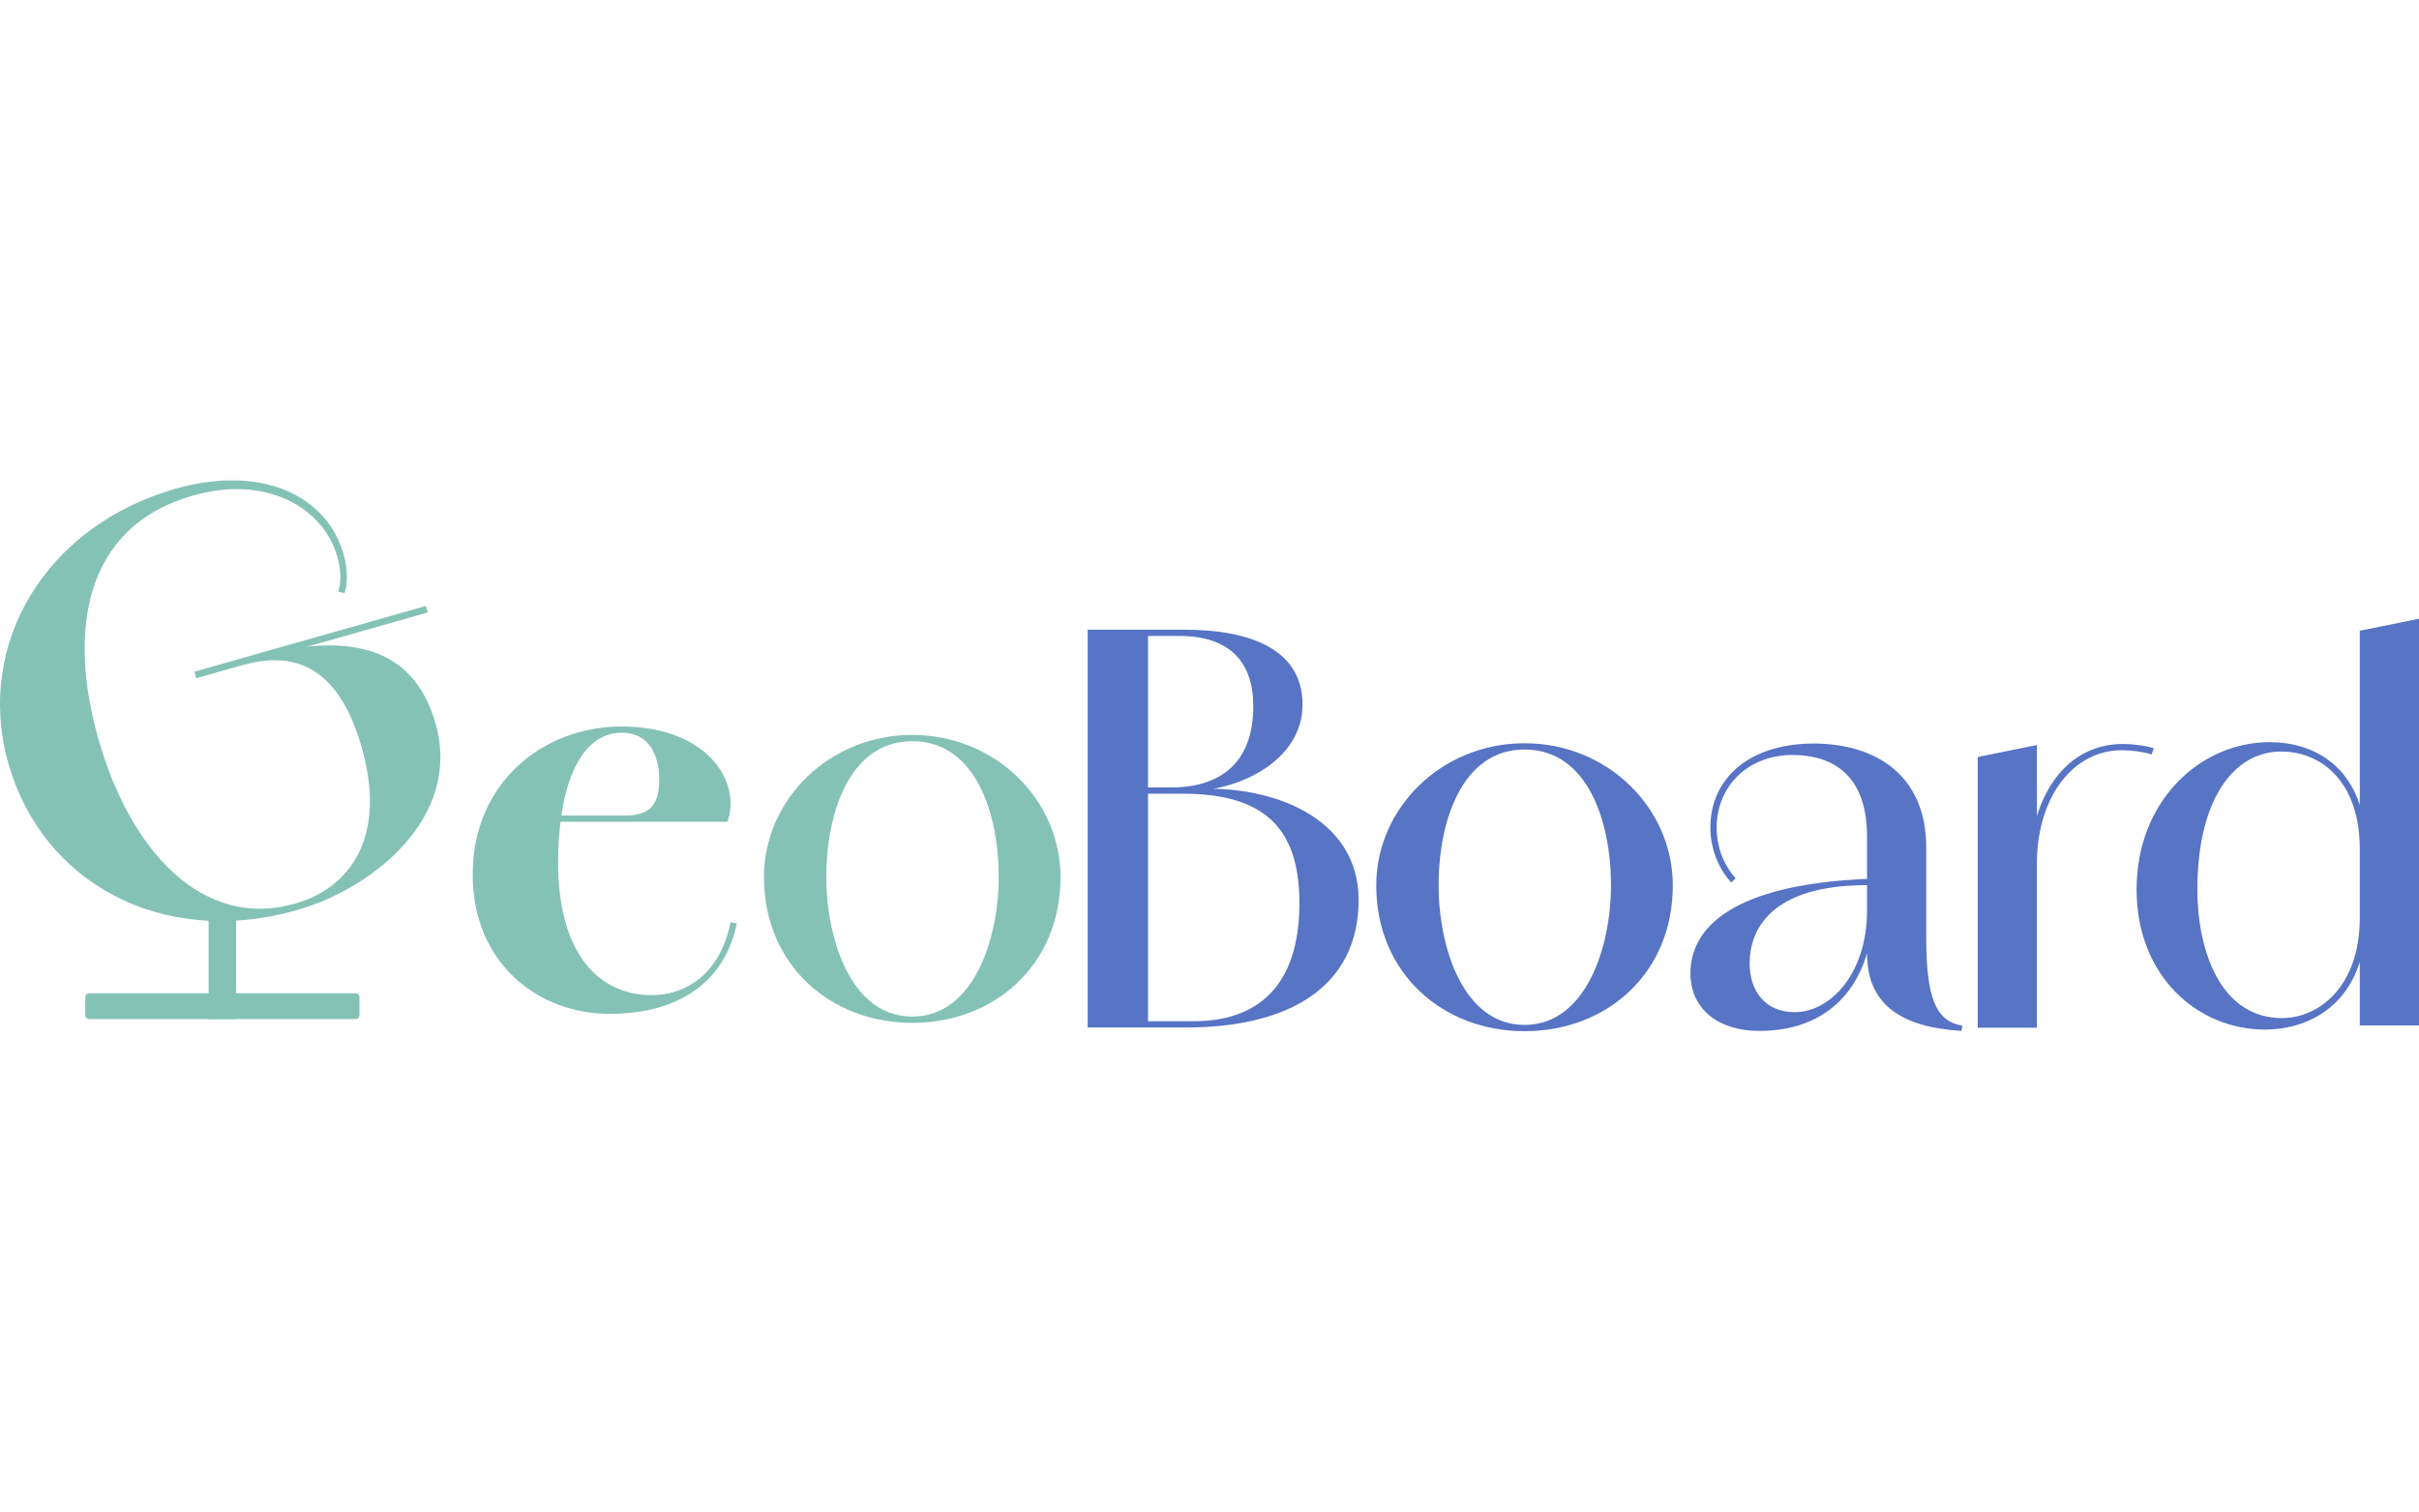
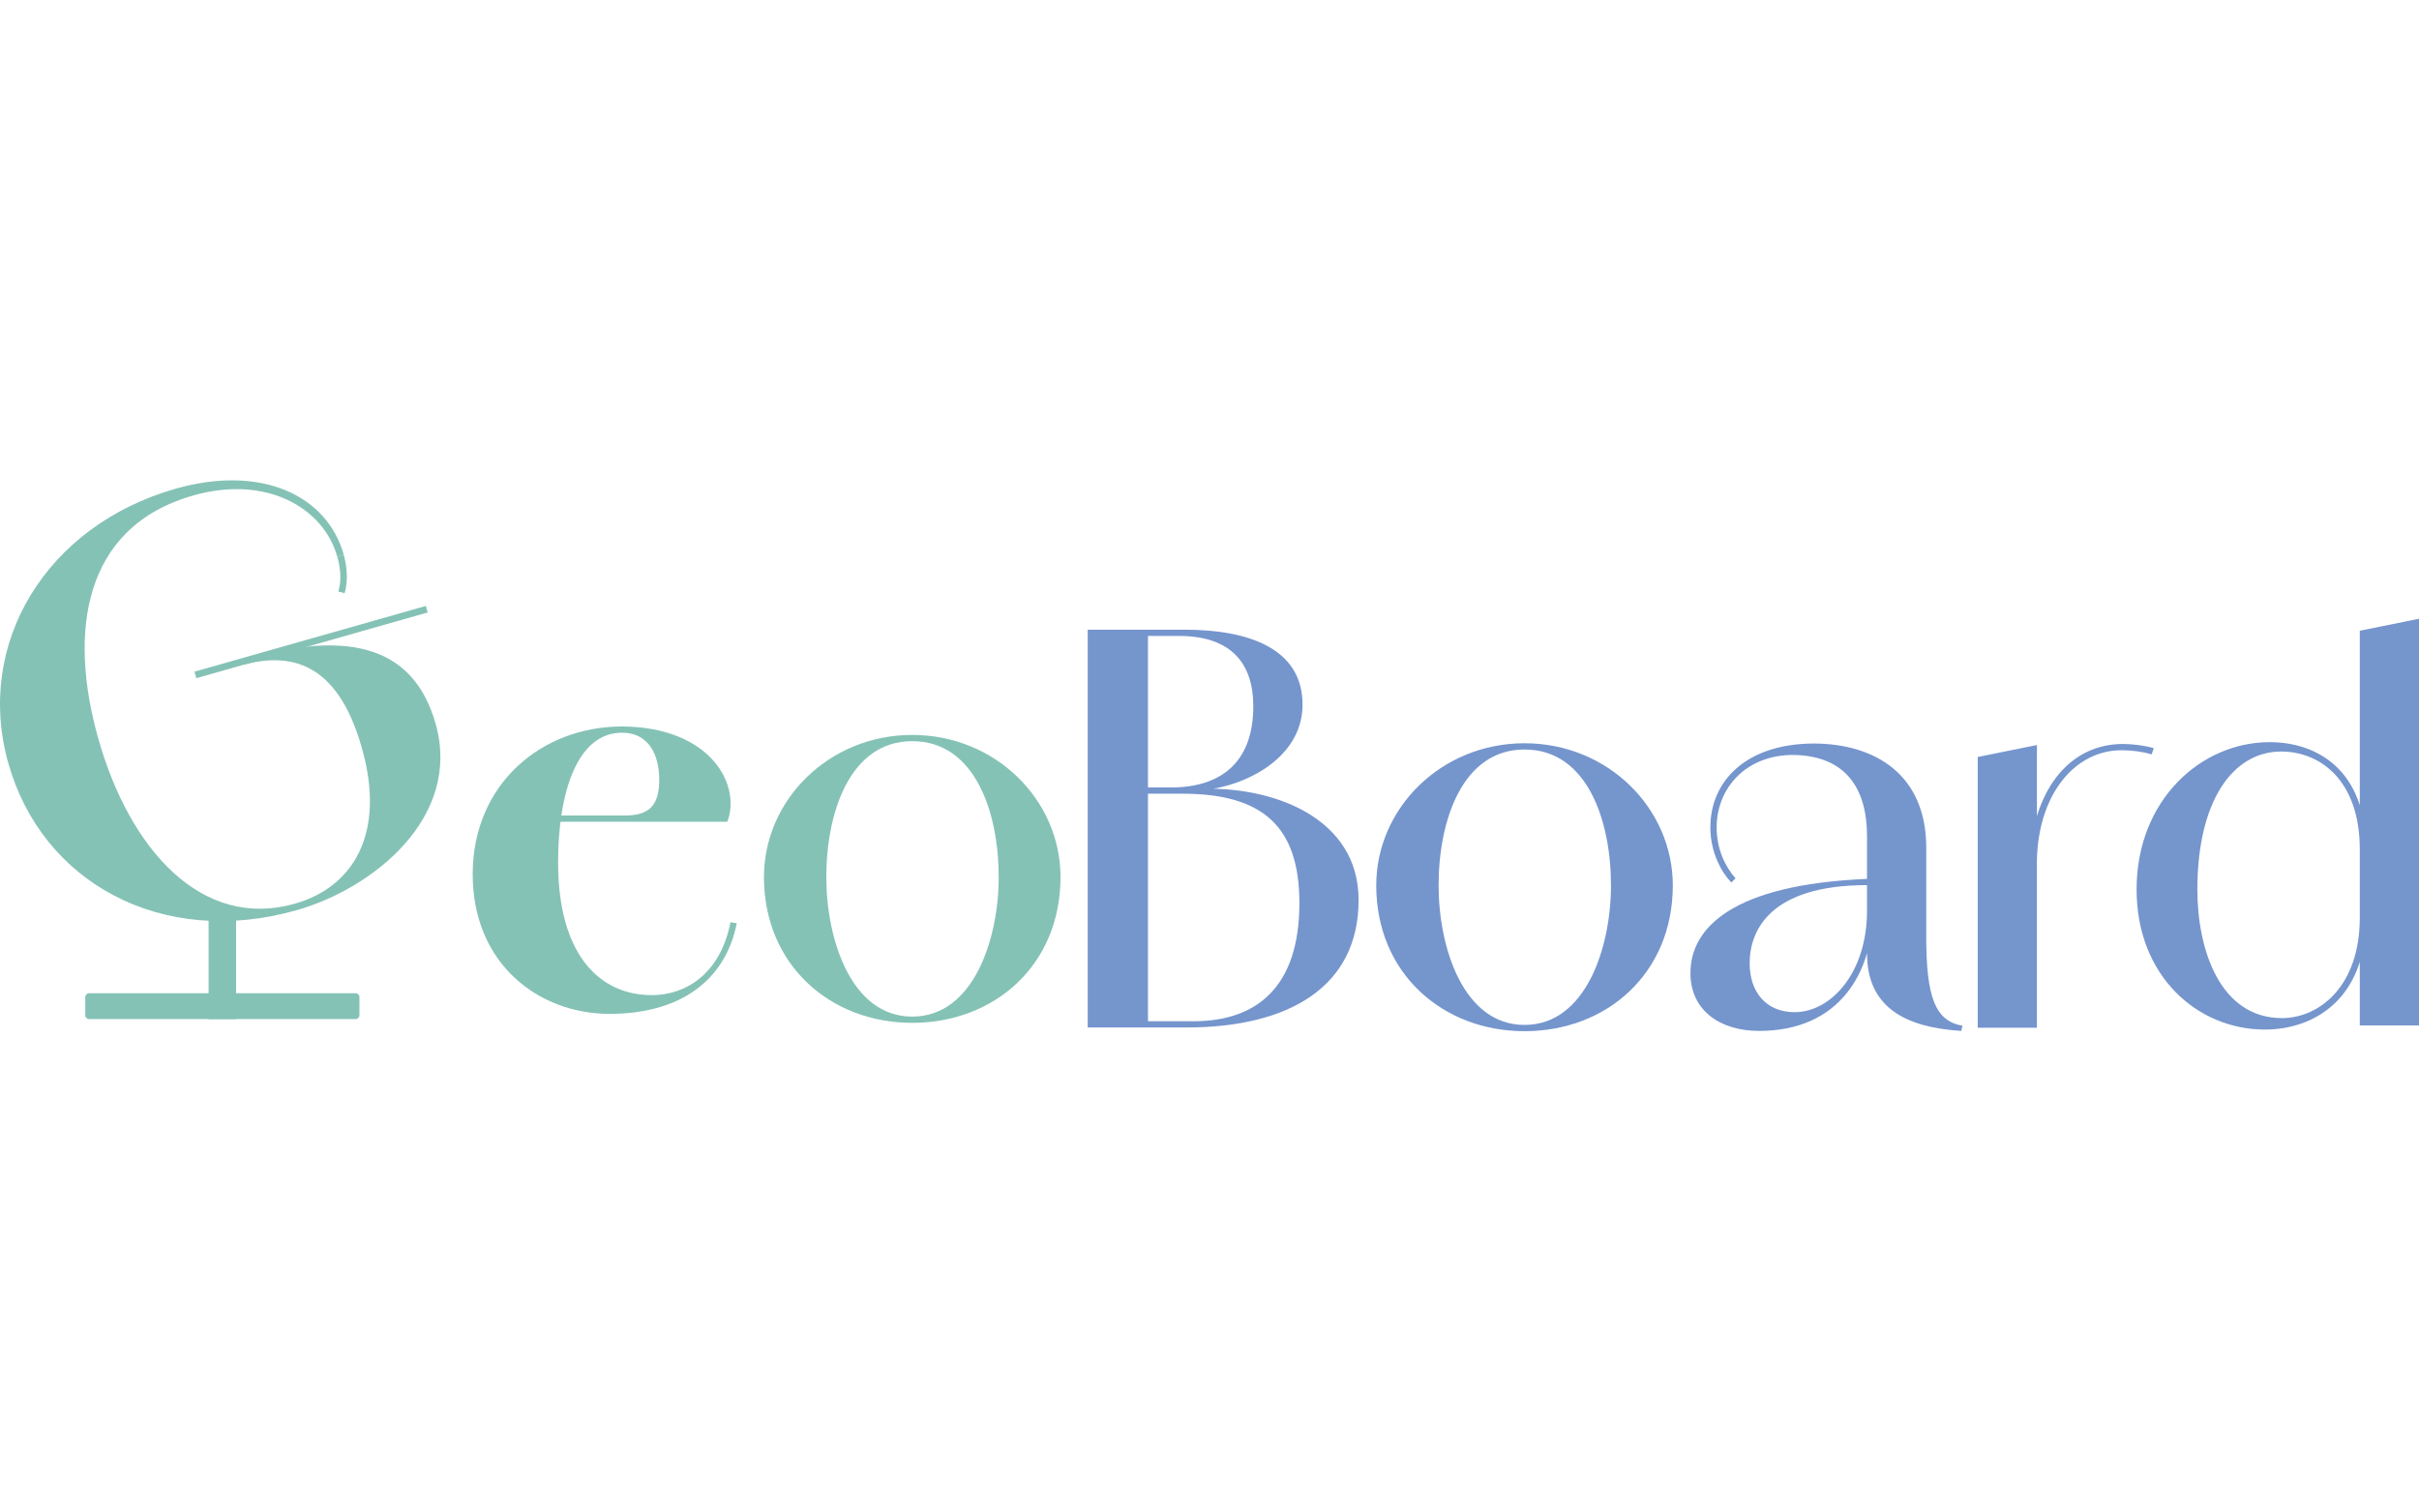
<svg xmlns="http://www.w3.org/2000/svg" id="Layer_1" version="1.1" viewBox="0 0 1280 800">
  <defs>
    <style>
      .st0 {
        fill: #85c2b6;
      }

      .st1 {
-         fill: #5774c5;
+         fill: #7595cd;
      }
    </style>
  </defs>
  <path class="st0" d="M404.246,464.202c0-40.785,34.379-75.231,78.463-75.231s78.462,34.446,78.462,75.231c0,46.571-34.934,77.16-78.462,77.16-43.252,0-78.463-30.589-78.463-77.16ZM528.455,464.202c0-34.171-12.476-71.924-45.746-71.924-32.994,0-45.469,37.753-45.469,71.924,0,32.792,13.031,73.853,45.469,73.853s45.746-41.061,45.746-73.853Z" />
  <path class="st1" d="M575.56,333.279h51.292c33.825,0,62.381,9.92,62.381,39.682,0,29.486-33.27,44.918-56.836,45.469v-.827c41.034-2.205,86.502,15.157,86.502,58.697,0,46.02-36.873,67.515-91.216,67.515h-52.124v-210.536ZM619.644,416.776c26.062,0,43.528-12.951,43.528-42.989,0-22.872-11.921-37.202-39.369-37.202h-16.358v80.191h12.2ZM631.565,540.508c33.271,0,56.006-17.913,56.006-62.555,0-40.233-19.131-57.869-61.828-57.869h-18.299v120.425h24.121Z" />
  <path class="st1" d="M728.233,468.611c0-40.785,34.379-75.231,78.461-75.231s78.463,34.446,78.463,75.231c0,46.571-34.933,77.16-78.463,77.16-43.251,0-78.461-30.589-78.461-77.16ZM852.442,468.611c0-34.171-12.477-71.924-45.748-71.924-32.993,0-45.469,37.753-45.469,71.924,0,32.792,13.031,73.853,45.469,73.853s45.748-41.061,45.748-73.853Z" />
  <path class="st1" d="M894.491,515.044c0-23.975,22.18-46.847,93.434-49.878v3.307c-51.292,0-62.105,23.974-62.105,41.335,0,15.156,8.595,25.903,23.844,25.903,18.853,0,38.261-20.392,38.261-53.736h3.049c0,32.517-17.467,63.657-60.164,63.657-20.516,0-36.32-10.748-36.32-30.589ZM987.926,504.573v-62.004c0-25.352-11.367-42.437-38.537-42.989-25.508-.275-41.034,17.637-41.034,38.304,0,11.849,4.713,20.943,9.982,27.006l-2.218,2.205c-5.269-5.512-11.091-15.983-11.091-29.211,0-24.25,18.575-44.091,54.341-44.367,33.271,0,59.886,16.809,59.886,55.114v47.123c0,32.516,4.991,44.643,19.131,47.123l-.554,2.756c-30.775-1.929-49.906-13.227-49.906-41.06Z" />
  <path class="st1" d="M1046.494,400.655l31.33-6.338v149.635h-31.33v-143.297ZM1073.942,453.565c2.773-38.029,22.735-59.799,49.351-59.799,5.269,0,11.644.827,16.358,2.205l-1.109,3.306c-4.436-1.378-10.535-2.205-15.802-2.205-25.231,0-44.084,23.699-44.915,57.87l-3.882-1.378Z" />
  <path class="st1" d="M1130.562,470.789c0-47.398,34.102-77.987,70.421-77.987,24.953,0,51.015,14.605,51.015,56.767h-3.327c0-36.375-20.795-51.807-41.588-51.807-25.784,0-44.361,26.455-44.361,73.026,0,32.242,12.2,68.342,45.193,68.066,19.408-.274,40.757-16.81,40.757-53.185l3.327-.275c0,44.367-28.557,59.523-53.51,59.523-35.766,0-67.926-28.383-67.926-74.128ZM1248.671,333.83l31.329-6.338v215.221h-31.329v-208.883Z" />
  <path class="st0" d="M250.122,462.758c0-47.949,36.597-78.262,79.017-78.262,46.856.275,63.214,30.864,55.728,50.429h-107.574v-3.306h53.233c13.031,0,18.299-5.236,18.299-19.015,0-12.676-5.268-24.802-19.685-24.802-24.121,0-33.825,32.517-33.825,68.618,0,48.501,21.626,70.27,49.628,70.27,17.19,0,36.043-10.472,41.588-38.58l3.327.551c-6.099,30.589-30.221,47.95-67.372,47.95-37.429,0-72.362-26.455-72.362-73.853Z" />
  <g>
    <g>
      <path class="st0" d="M110.379,486.562h14.554v52.813h-14.554v-52.813Z" />
      <rect class="st0" x="45.118" y="525.693" width="145.075" height="13.682" rx="2" ry="2" />
    </g>
    <g>
      <polygon class="st0" points="102.898 355.486 225.336 320.706 226.309 324.166 103.871 358.946 102.898 355.486" />
      <path class="st0" d="M181.878,293.608c2.345,8.34,1.913,15.606.482,20.362l-3.338-.903c1.431-4.756,1.623-10.705-.559-18.466l3.442-.978-.027-.015Z" />
      <path class="st0" d="M4.39,403.967c-17.865-63.543,20.205-125.895,88.591-145.321,45.19-12.837,80.033,3.353,88.927,34.988l-3.442.978c-7.274-25.872-37.513-43.369-76.143-32.396-58.928,16.739-65.956,73.078-50.435,128.282,16.893,60.083,55.451,101.622,104.072,87.811,30.887-8.774,48.294-37,35.6-82.149-10.509-37.377-30.309-52.865-61.944-44.504l-.73-2.598c51.216-14.549,89.218-10.114,101.663,34.152,13.823,49.167-32.712,86.916-73.611,98.534-71.497,20.298-134.82-14.808-152.526-77.783l-.021.006Z" />
    </g>
  </g>
</svg>
